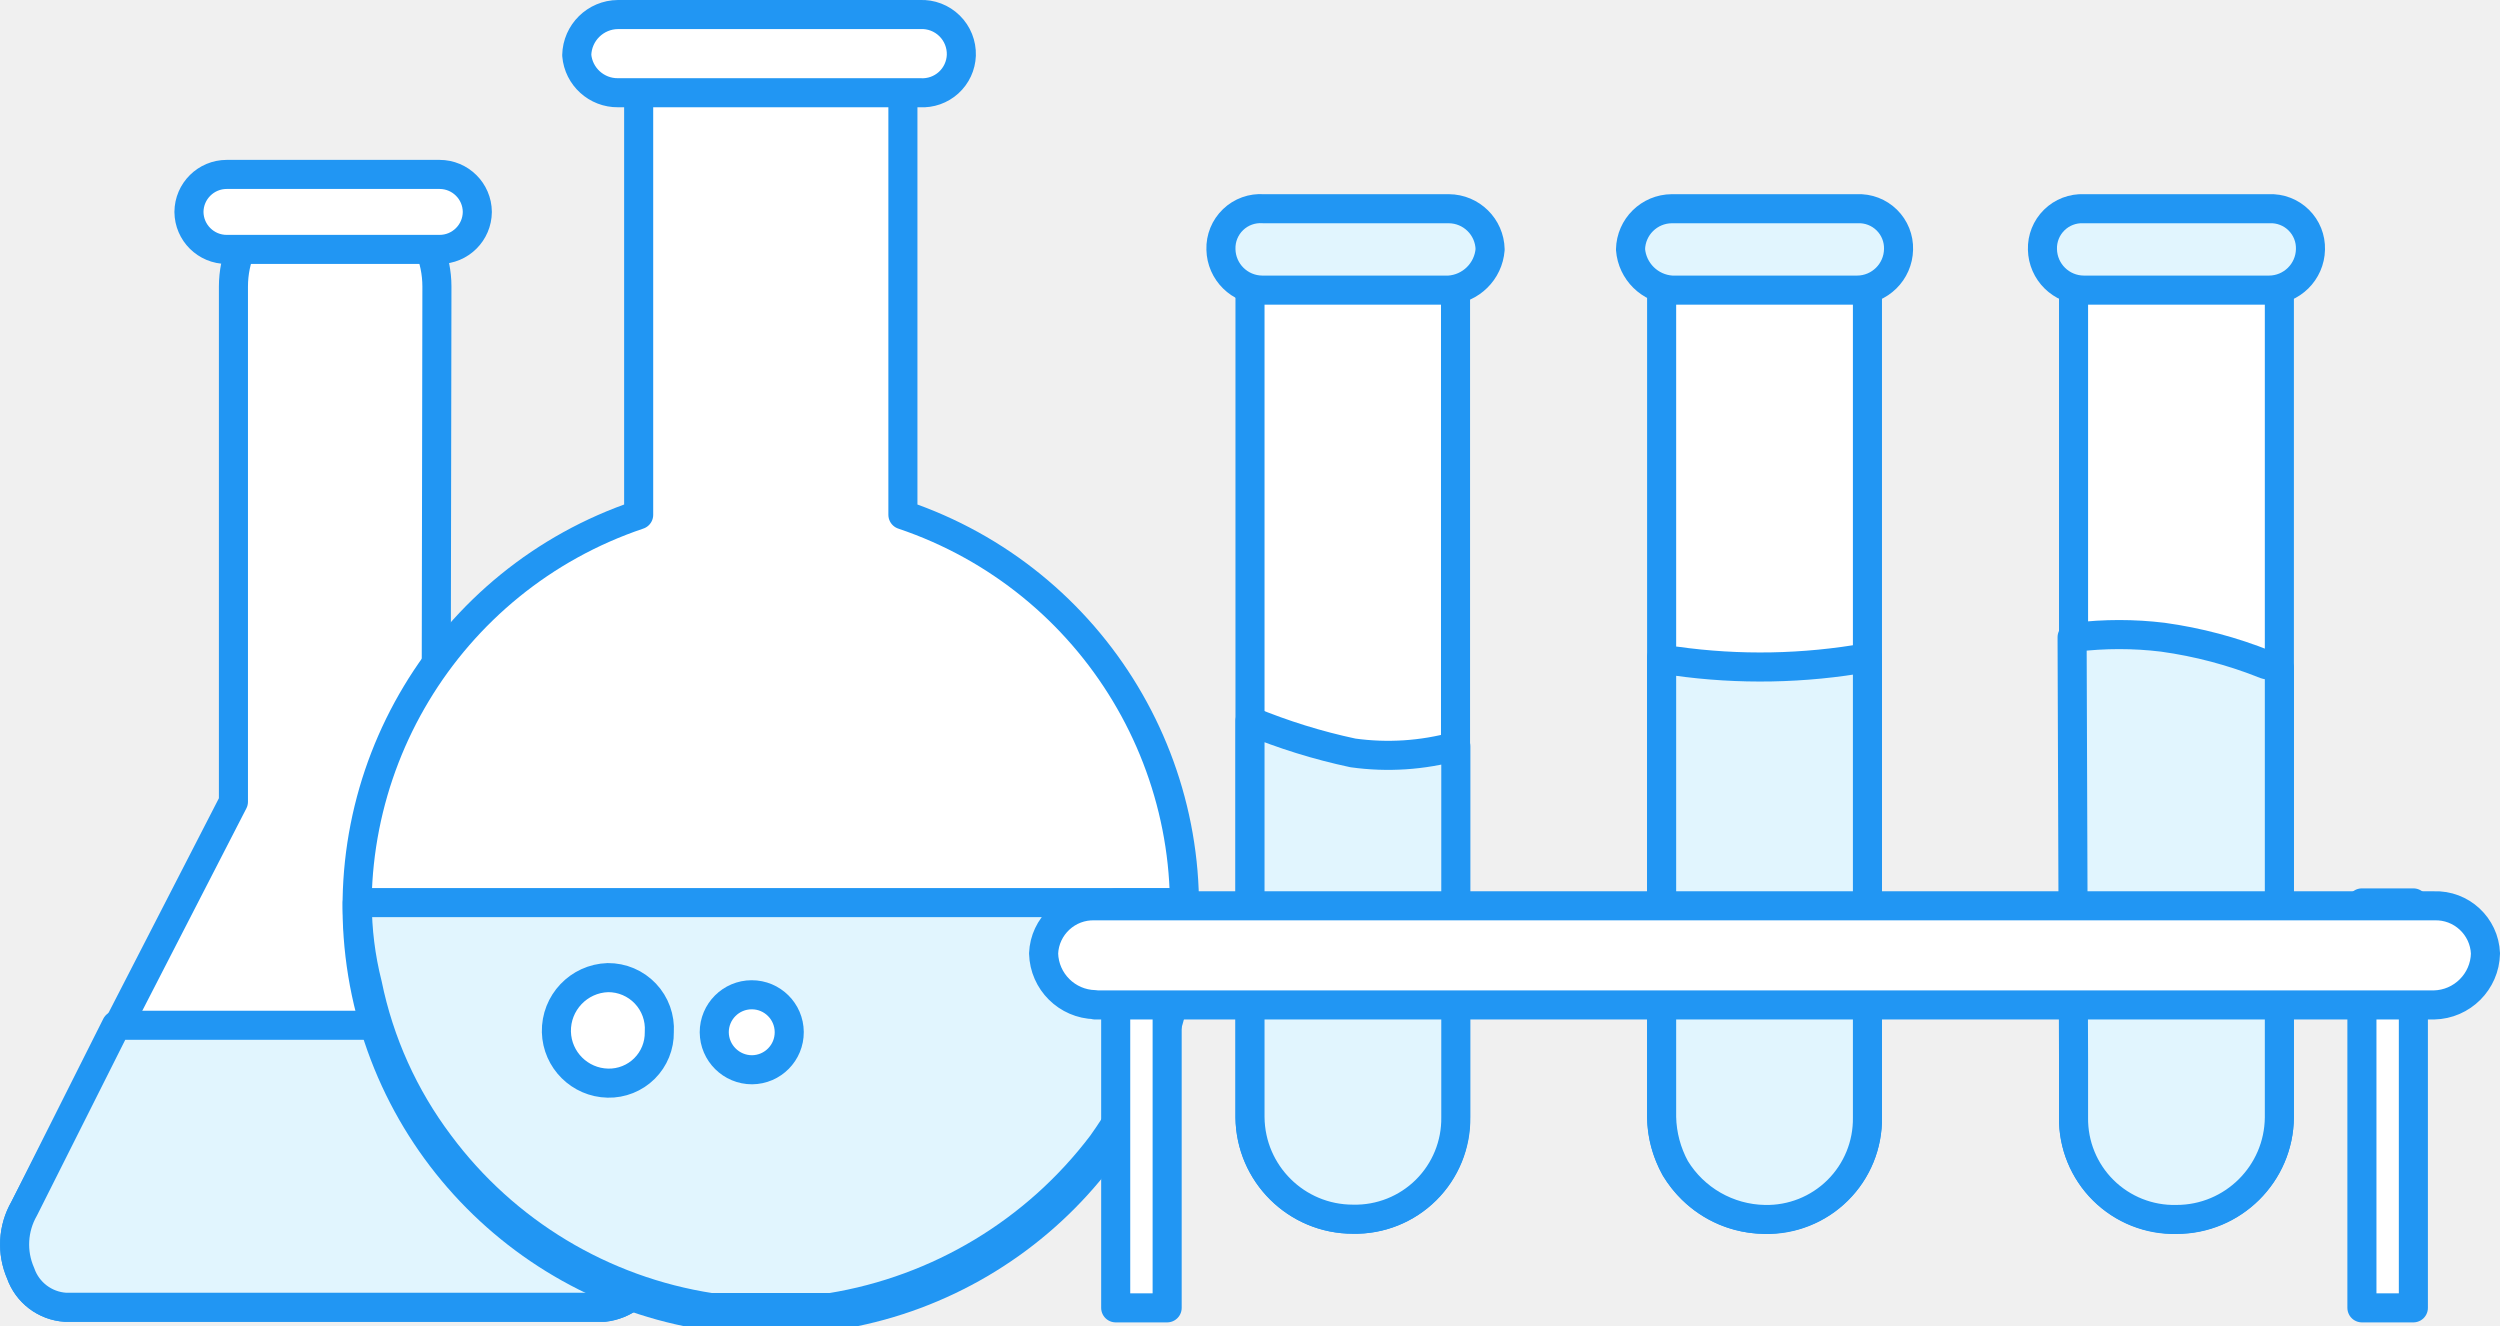
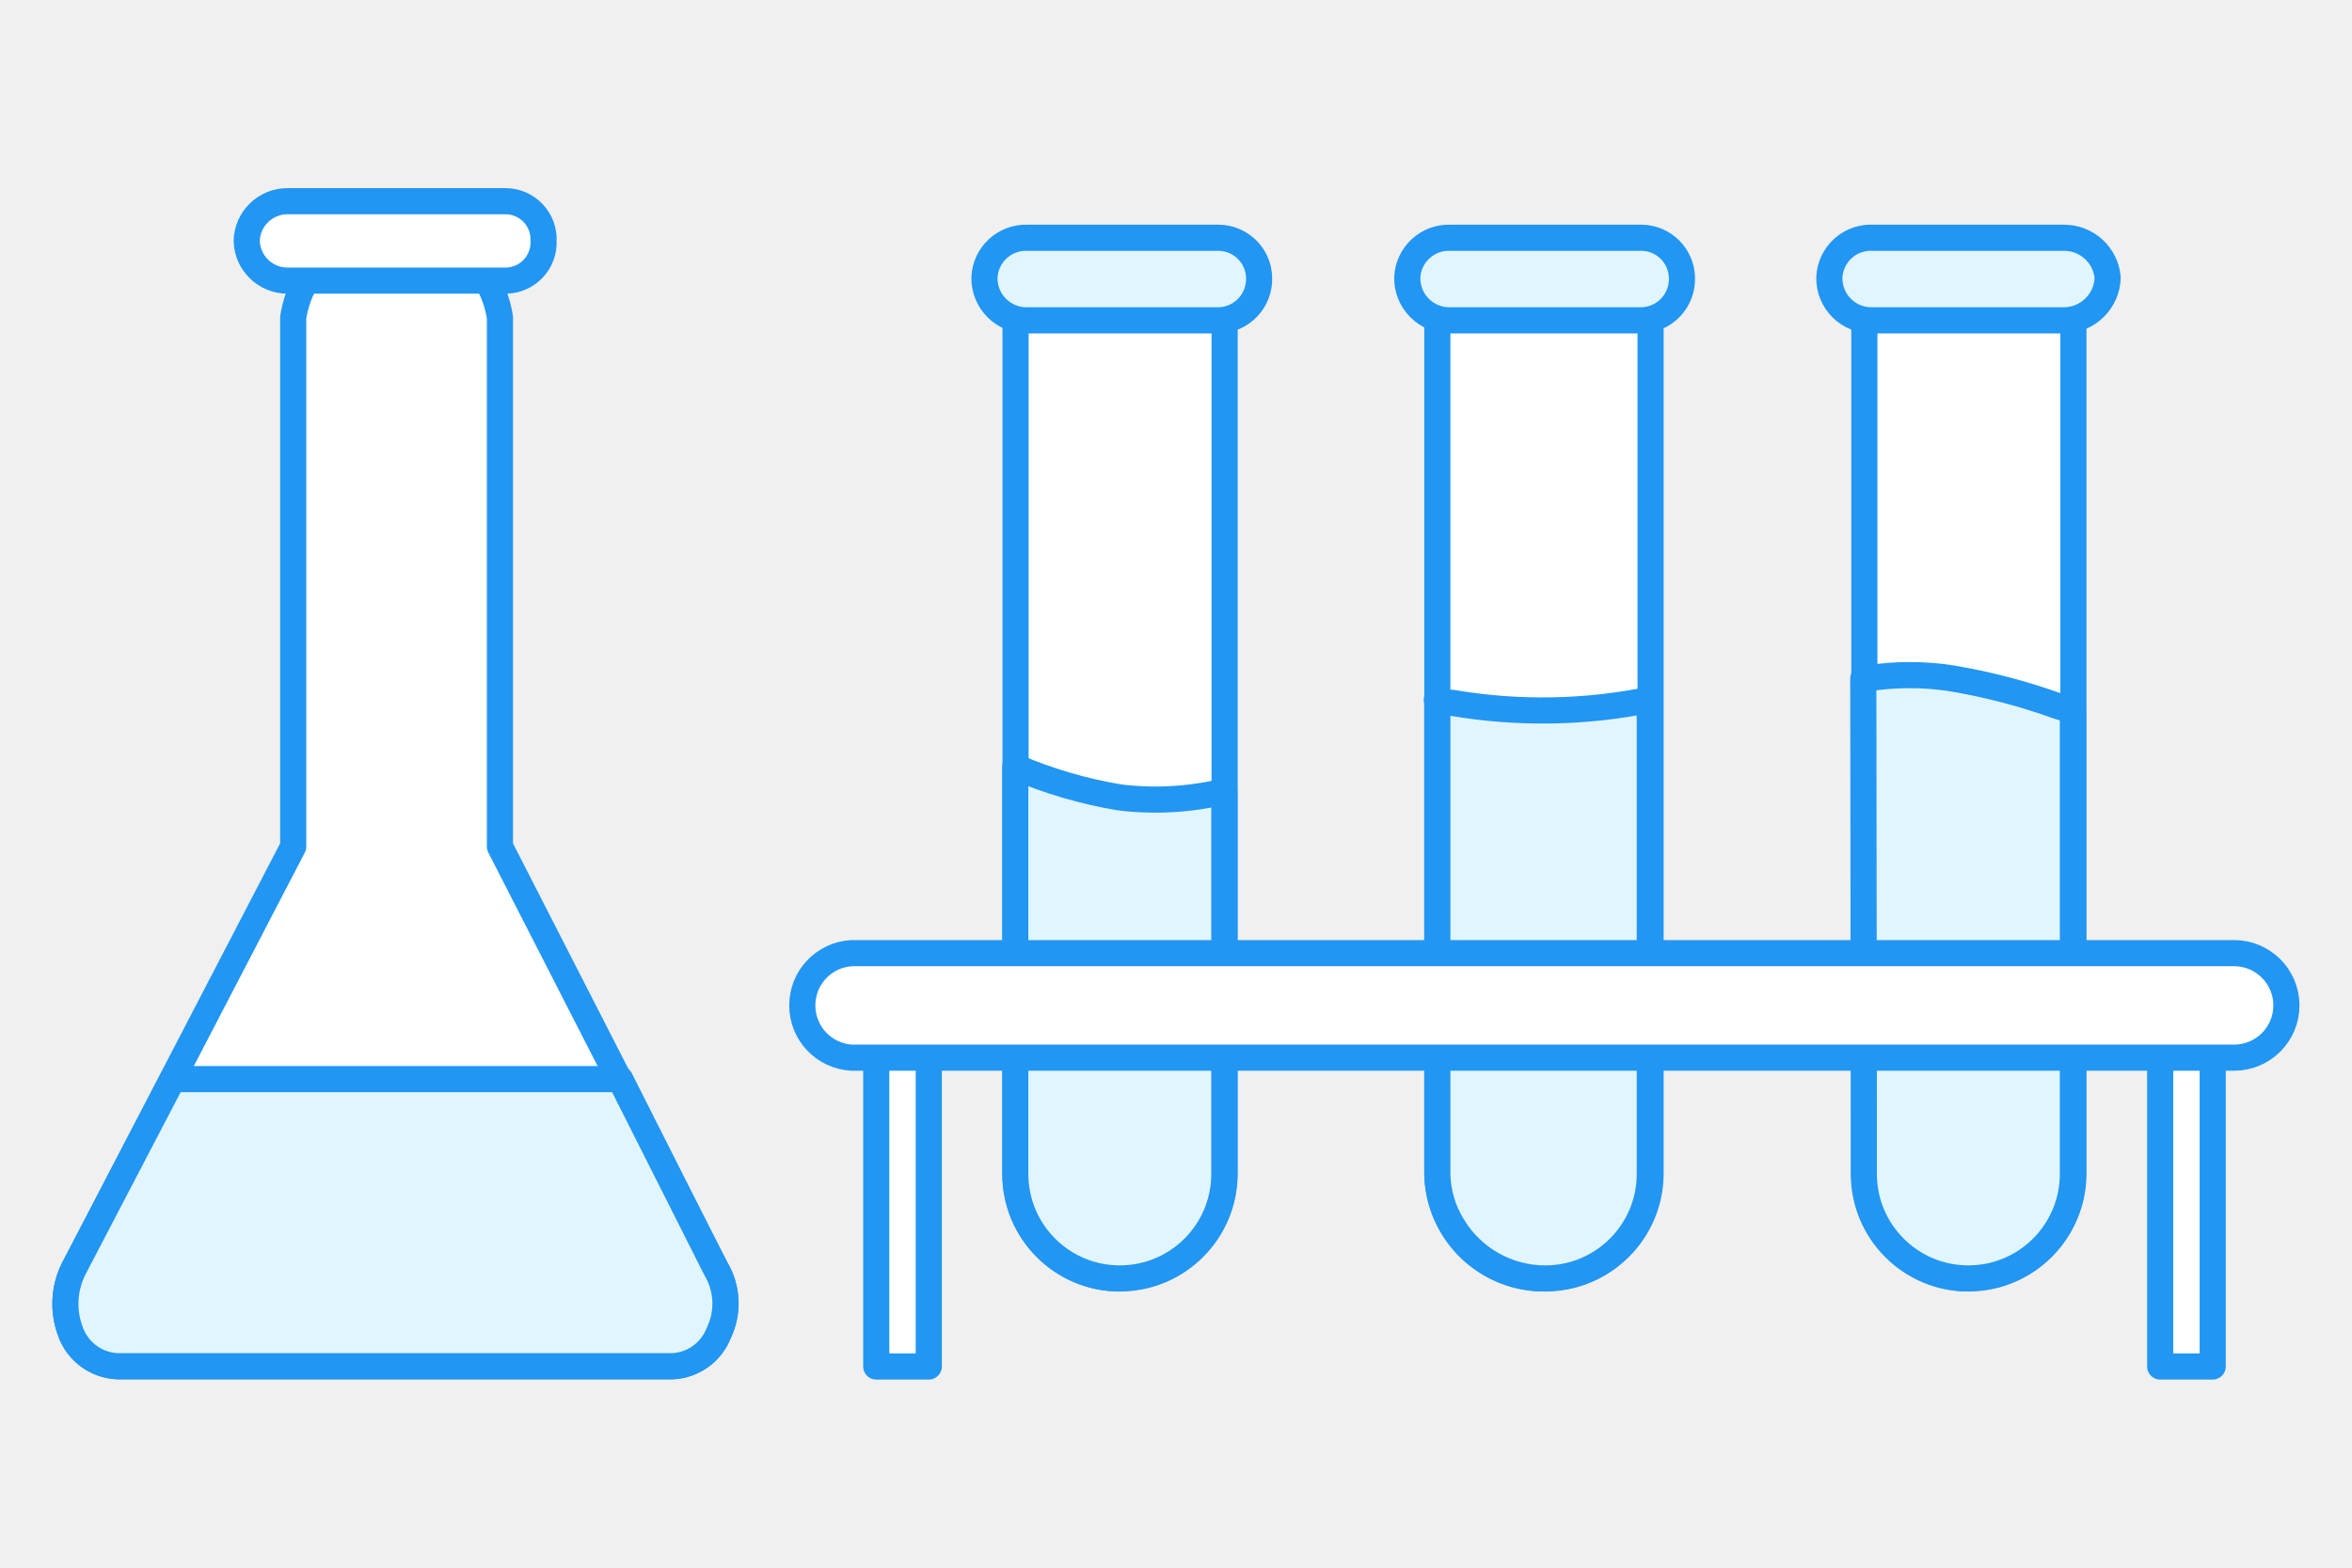
- <svg xmlns="http://www.w3.org/2000/svg" width="86" height="45.61" viewBox="0 0 86 45.61">
-   <defs>
-     <clipPath id="f3dc72c7-5e47-4f14-9e77-f2518d0a982c" transform="translate(-2 -7.2)">
-       <rect width="90" height="60" style="fill:none" />
-     </clipPath>
-   </defs>
-   <g id="e88ddc77-9437-4c9f-bbf5-7d1ea7c849d4" data-name="Слой 2">
-     <g id="ad8cbd5d-3d7f-4b46-9b3a-25e767856ce3" data-name="Слой 1">
-       <g style="clip-path:url(#f3dc72c7-5e47-4f14-9e77-f2518d0a982c)">
-         <path d="M48.53,49.14h0a3.46,3.46,0,0,0,3.54-3.51V15.78H45V45.63a3.54,3.54,0,0,0,3.54,3.51Z" transform="translate(-2 -7.2)" style="fill:#fff;stroke:#2196f3;stroke-linecap:round;stroke-linejoin:round;fill-rule:evenodd" />
-         <path d="M45,32V45.63a3.54,3.54,0,0,0,3.54,3.51,3.46,3.46,0,0,0,3.54-3.51V32.87a8.78,8.78,0,0,1-3.54.23A20.33,20.33,0,0,1,45,32Z" transform="translate(-2 -7.2)" style="fill:#e1f5fe;stroke:#2196f3;stroke-linecap:round;stroke-linejoin:round;fill-rule:evenodd" />
-         <path d="M45.46,17.18h6.38a1.52,1.52,0,0,0,1.42-1.4h0a1.43,1.43,0,0,0-1.42-1.4H45.46A1.36,1.36,0,0,0,44,15.78h0a1.43,1.43,0,0,0,1.42,1.4Z" transform="translate(-2 -7.2)" style="fill:#e1f5fe;stroke:#2196f3;stroke-linecap:round;stroke-linejoin:round;fill-rule:evenodd" />
-         <path d="M62.7,49.14h0a3.46,3.46,0,0,0,3.54-3.51V15.78H59.16V45.63a3.54,3.54,0,0,0,3.54,3.51Z" transform="translate(-2 -7.2)" style="fill:#fff;stroke:#2196f3;stroke-linecap:round;stroke-linejoin:round;fill-rule:evenodd" />
-         <path d="M59.16,29.82V45.63a3.85,3.85,0,0,0,.47,1.76,3.68,3.68,0,0,0,3.07,1.76,3.46,3.46,0,0,0,3.54-3.51V29.82a21,21,0,0,1-6.61.12.9.9,0,0,1-.47-.12Z" transform="translate(-2 -7.2)" style="fill:#e1f5fe;stroke:#2196f3;stroke-linecap:round;stroke-linejoin:round;fill-rule:evenodd" />
-         <path d="M59.51,17.18h6.38a1.43,1.43,0,0,0,1.42-1.4h0a1.36,1.36,0,0,0-1.42-1.4H59.51a1.43,1.43,0,0,0-1.42,1.4h0a1.52,1.52,0,0,0,1.42,1.4Z" transform="translate(-2 -7.2)" style="fill:#e1f5fe;stroke:#2196f3;stroke-linecap:round;stroke-linejoin:round;fill-rule:evenodd" />
-         <path d="M76.87,49.14h0a3.54,3.54,0,0,0,3.54-3.51V15.78H73.33V45.63a3.46,3.46,0,0,0,3.54,3.51Z" transform="translate(-2 -7.2)" style="fill:#fff;stroke:#2196f3;stroke-linecap:round;stroke-linejoin:round;fill-rule:evenodd" />
-         <path d="M73.33,43.64v2a3.46,3.46,0,0,0,3.54,3.51,3.54,3.54,0,0,0,3.54-3.51V30.18c-.12,0,.12,0-.47-.12a15,15,0,0,0-3.54-.94,12.44,12.44,0,0,0-3,0h-.12Z" transform="translate(-2 -7.2)" style="fill:#e1f5fe;stroke:#2196f3;stroke-linecap:round;stroke-linejoin:round;fill-rule:evenodd" />
-         <path d="M73.68,17.18h6.38a1.43,1.43,0,0,0,1.42-1.4h0a1.36,1.36,0,0,0-1.42-1.4H73.68a1.36,1.36,0,0,0-1.42,1.4h0a1.43,1.43,0,0,0,1.42,1.4Z" transform="translate(-2 -7.2)" style="fill:#e1f5fe;stroke:#2196f3;stroke-linecap:round;stroke-linejoin:round;fill-rule:evenodd" />
-         <path d="M17,34.74l7.2,14A2.92,2.92,0,0,1,24.32,51a1.89,1.89,0,0,1-1.54,1.17H4.25A1.75,1.75,0,0,1,2.71,51a2.47,2.47,0,0,1,.12-2.22l7.2-14V17.06a3.48,3.48,0,0,1,7,0Z" transform="translate(-2 -7.2)" style="fill:#fff;stroke:#2196f3;stroke-linecap:round;stroke-linejoin:round;fill-rule:evenodd" />
-         <path d="M21,42.47l3.19,6.32A2.92,2.92,0,0,1,24.32,51a1.89,1.89,0,0,1-1.54,1.17H4.25A1.75,1.75,0,0,1,2.71,51a2.47,2.47,0,0,1,.12-2.22L6,42.47Z" transform="translate(-2 -7.2)" style="fill:#e1f5fe;stroke:#2196f3;stroke-linecap:round;stroke-linejoin:round;fill-rule:evenodd" />
-         <path d="M9.8,15.78h7.32a1.3,1.3,0,0,0,1.3-1.29h0a1.3,1.3,0,0,0-1.3-1.29H9.8a1.3,1.3,0,0,0-1.3,1.29h0a1.3,1.3,0,0,0,1.3,1.29Z" transform="translate(-2 -7.2)" style="fill:#fff;stroke:#2196f3;stroke-linecap:round;stroke-linejoin:round;fill-rule:evenodd" />
-         <path d="M33.06,24.91a14.23,14.23,0,1,1-9.09,0V7.7h9.09Z" transform="translate(-2 -7.2)" style="fill:#fff;stroke:#2196f3;stroke-linecap:round;stroke-linejoin:round;fill-rule:evenodd" />
-         <path d="M23.26,10.39H33.65A1.34,1.34,0,0,0,35.07,9.1h0a1.36,1.36,0,0,0-1.42-1.4H23.26a1.43,1.43,0,0,0-1.42,1.4h0a1.41,1.41,0,0,0,1.42,1.29Z" transform="translate(-2 -7.2)" style="fill:#fff;stroke:#2196f3;stroke-linecap:round;stroke-linejoin:round;fill-rule:evenodd" />
-         <path d="M28.46,38.25H14.29a11.45,11.45,0,0,0,.35,2.81,13.69,13.69,0,0,0,2.48,5.5,14.36,14.36,0,0,0,9.33,5.62h4.13a14.65,14.65,0,0,0,9.33-5.62,15.51,15.51,0,0,0,2.48-5.5,22.55,22.55,0,0,0,.24-2.81Z" transform="translate(-2 -7.2)" style="fill:#e1f5fe;stroke:#2196f3;stroke-linecap:round;stroke-linejoin:round;fill-rule:evenodd" />
-         <path d="M22.91,44.46a1.73,1.73,0,0,0,1.77-1.76,1.76,1.76,0,0,0-1.77-1.87,1.83,1.83,0,0,0-1.77,1.87,1.81,1.81,0,0,0,1.77,1.76Z" transform="translate(-2 -7.2)" style="fill:#fff;stroke:#2196f3;stroke-linecap:round;stroke-linejoin:round;fill-rule:evenodd" />
-         <path d="M27.87,44a1.29,1.29,0,1,0-1.3-1.29A1.3,1.3,0,0,0,27.87,44Z" transform="translate(-2 -7.2)" style="fill:#fff;stroke:#2196f3;stroke-linecap:round;stroke-linejoin:round;fill-rule:evenodd" />
-         <rect x="38.38" y="31.06" width="1.77" height="13.93" style="fill:#fff;stroke:#2196f3;stroke-linecap:round;stroke-linejoin:round" />
-         <rect x="81.25" y="31.06" width="1.77" height="13.93" style="fill:#fff;stroke:#2196f3;stroke-linecap:round;stroke-linejoin:round" />
-         <path d="M39.67,41.77H85.73A1.81,1.81,0,0,0,87.5,40h0a1.71,1.71,0,0,0-1.77-1.64H39.67A1.71,1.71,0,0,0,37.9,40h0a1.81,1.81,0,0,0,1.77,1.76Z" transform="translate(-2 -7.2)" style="fill:#fff;stroke:#2196f3;stroke-linecap:round;stroke-linejoin:round;fill-rule:evenodd" />
-       </g>
-     </g>
+ <svg xmlns="http://www.w3.org/2000/svg" viewBox="0 0 90 60">
+   <g id="530d981e-5cdd-4c1b-af89-aa8db1787598" data-name="solutions-11">
+     <path d="M19.13,32.4l8.27,16.16A2.58,2.58,0,0,1,27.51,51a2,2,0,0,1-1.77,1.29H4.49A2,2,0,0,1,2.71,51a3,3,0,0,1,.12-2.46L11.22,32.4V12.15a4,4,0,0,1,7.91,0Z" style="fill:#fff;stroke:#2196f3;stroke-linecap:round;stroke-linejoin:round;fill-rule:evenodd" />
+     <path d="M23.73,41.3l3.66,7.26A2.58,2.58,0,0,1,27.51,51a2,2,0,0,1-1.77,1.29H4.49A2,2,0,0,1,2.71,51a3,3,0,0,1,.12-2.46L6.61,41.3Z" style="fill:#e1f5fe;stroke:#2196f3;stroke-linecap:round;stroke-linejoin:round;fill-rule:evenodd" />
+     <path d="M11,10.74h8.38a1.46,1.46,0,0,0,1.42-1.52h0A1.46,1.46,0,0,0,19.36,7.7H11A1.56,1.56,0,0,0,9.44,9.22h0A1.56,1.56,0,0,0,11,10.74Z" style="fill:#fff;stroke:#2196f3;stroke-linecap:round;stroke-linejoin:round;fill-rule:evenodd" />
+     <path d="M42.86,48.91h0a4,4,0,0,0,4-4V10.74h-8V44.93a4,4,0,0,0,4,4Z" style="fill:#fff;stroke:#2196f3;stroke-linecap:round;stroke-linejoin:round;fill-rule:evenodd" />
+     <path d="M38.85,29.36V44.93a4,4,0,0,0,8,0V30.29a11.28,11.28,0,0,1-4,.23,17.35,17.35,0,0,1-4-1.17Z" style="fill:#e1f5fe;stroke:#2196f3;stroke-linecap:round;stroke-linejoin:round;fill-rule:evenodd" />
+     <path d="M39.32,12.26h7.32a1.58,1.58,0,0,0,1.54-1.64h0A1.56,1.56,0,0,0,46.64,9.1H39.32a1.59,1.59,0,0,0-1.65,1.52h0a1.61,1.61,0,0,0,1.65,1.64Z" style="fill:#e1f5fe;stroke:#2196f3;stroke-linecap:round;stroke-linejoin:round;fill-rule:evenodd" />
+     <path d="M59.16,48.91h0a4,4,0,0,0,4-4V10.74H55V44.93a4.07,4.07,0,0,0,4.13,4Z" style="fill:#fff;stroke:#2196f3;stroke-linecap:round;stroke-linejoin:round;fill-rule:evenodd" />
+     <path d="M55,26.78V44.93a3.92,3.92,0,0,0,.59,2,4.13,4.13,0,0,0,3.54,2,4,4,0,0,0,4-4V26.78a20.58,20.58,0,0,1-7.56.12,1.07,1.07,0,0,1-.59-.12Z" style="fill:#e1f5fe;stroke:#2196f3;stroke-linecap:round;stroke-linejoin:round;fill-rule:evenodd" />
+     <path d="M55.5,12.26h7.32a1.58,1.58,0,0,0,1.54-1.64h0A1.56,1.56,0,0,0,62.82,9.1H55.5a1.59,1.59,0,0,0-1.65,1.52h0a1.61,1.61,0,0,0,1.65,1.64Z" style="fill:#e1f5fe;stroke:#2196f3;stroke-linecap:round;stroke-linejoin:round;fill-rule:evenodd" />
+     <path d="M75.34,48.91h0a4,4,0,0,0,4-4V10.74h-8V44.93a4,4,0,0,0,4,4Z" style="fill:#fff;stroke:#2196f3;stroke-linecap:round;stroke-linejoin:round;fill-rule:evenodd" />
+     <path d="M71.32,42.59v2.34a4,4,0,0,0,8,0V27.25c-.12-.12.12,0-.59-.23a23.34,23.34,0,0,0-4-1.05,10.43,10.43,0,0,0-3.31,0h-.12Z" style="fill:#e1f5fe;stroke:#2196f3;stroke-linecap:round;stroke-linejoin:round;fill-rule:evenodd" />
+     <path d="M71.68,12.26H79a1.68,1.68,0,0,0,1.65-1.64h0A1.67,1.67,0,0,0,79,9.1H71.68A1.59,1.59,0,0,0,70,10.62h0a1.61,1.61,0,0,0,1.65,1.64Z" style="fill:#e1f5fe;stroke:#2196f3;stroke-linecap:round;stroke-linejoin:round;fill-rule:evenodd" />
+     <rect x="33.53" y="39.19" width="2.01" height="13.11" style="fill:#fff;stroke:#2196f3;stroke-linecap:round;stroke-linejoin:round" />
+     <rect x="82.66" y="39.19" width="2.01" height="13.11" style="fill:#fff;stroke:#2196f3;stroke-linecap:round;stroke-linejoin:round" />
+     <path d="M32.59,40.48h52.9a2,2,0,0,0,2-2h0a2,2,0,0,0-2-2H32.59a2,2,0,0,0-1.89,2h0a2,2,0,0,0,1.89,2Z" style="fill:#fff;stroke:#2196f3;stroke-linecap:round;stroke-linejoin:round;fill-rule:evenodd" />
  </g>
</svg>
